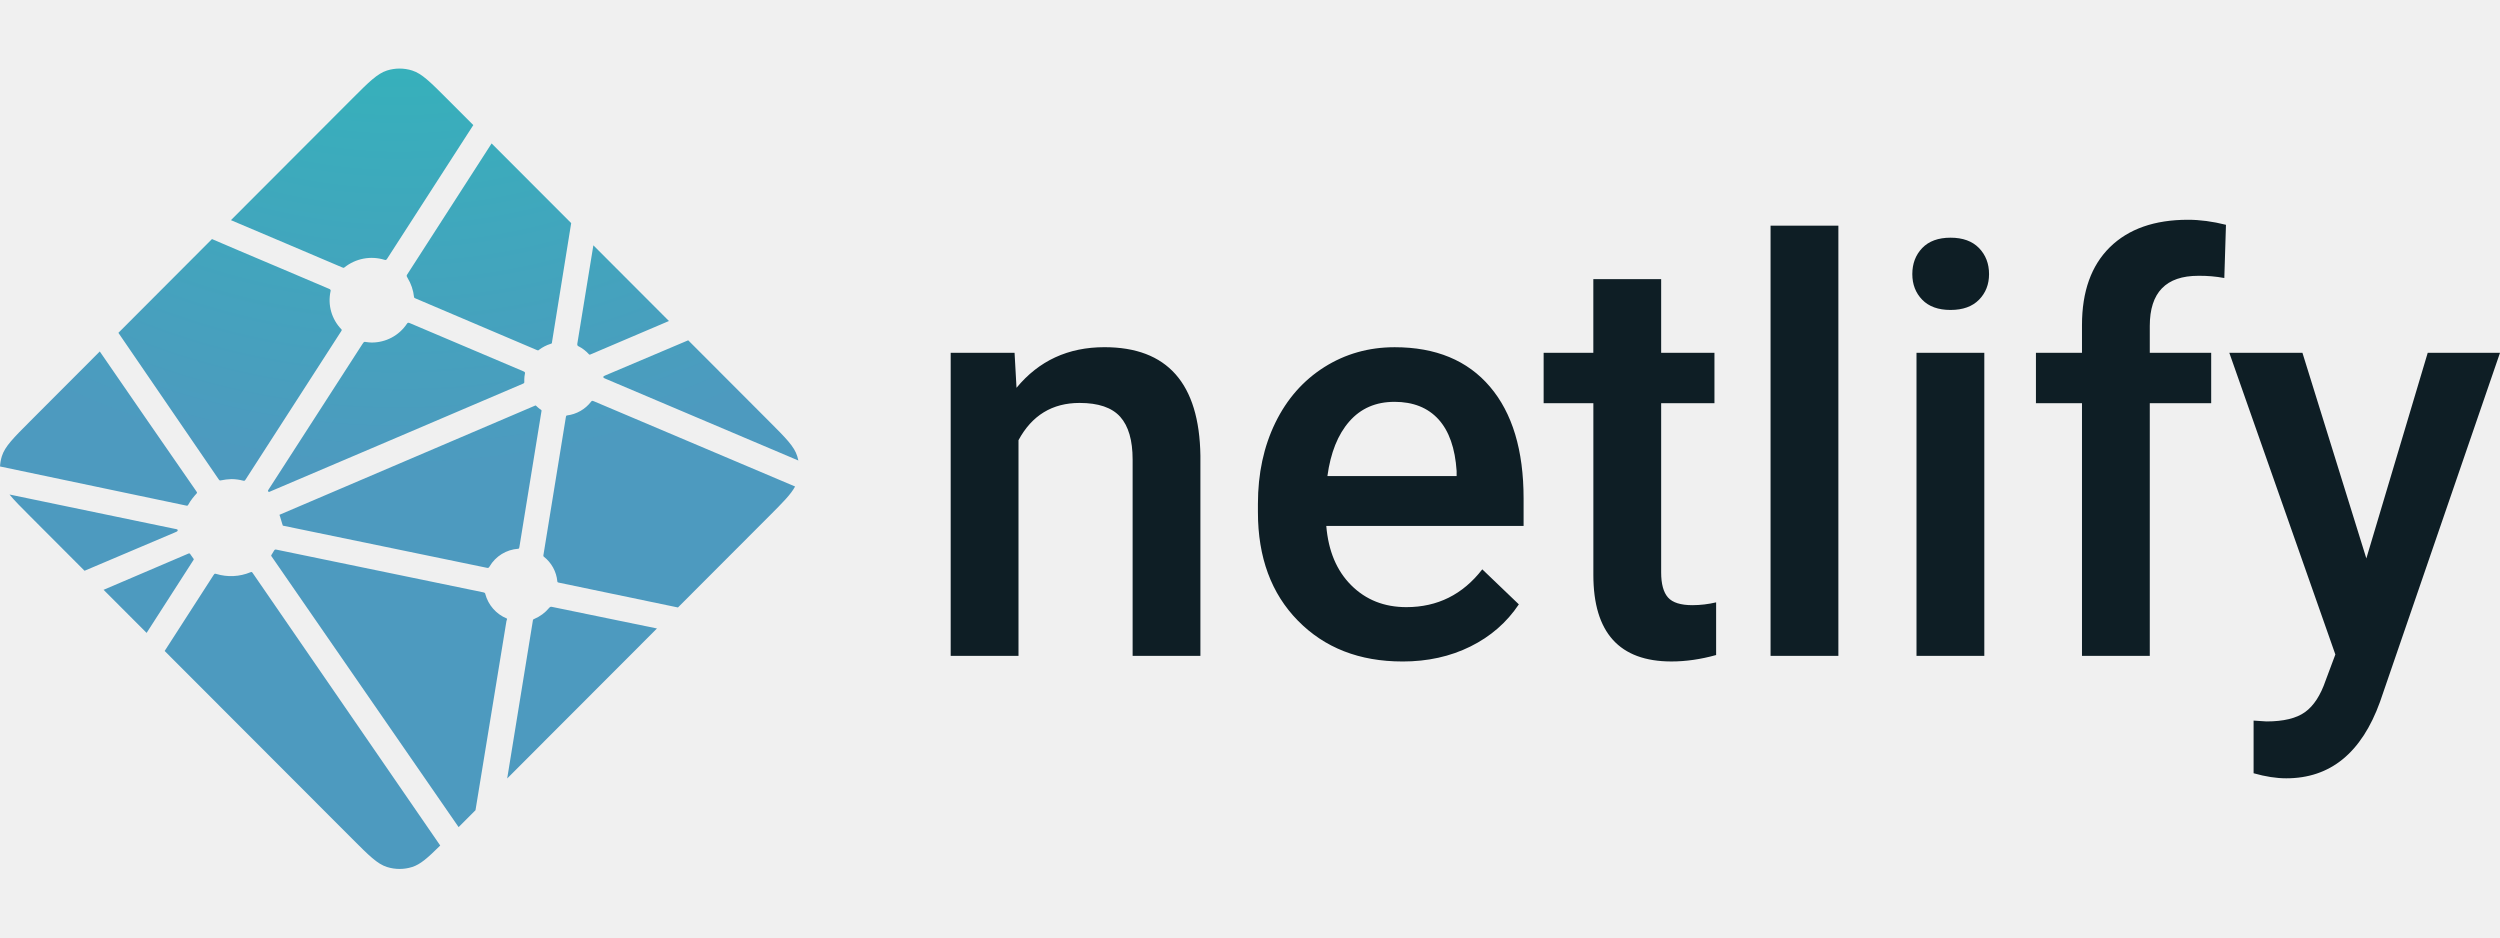
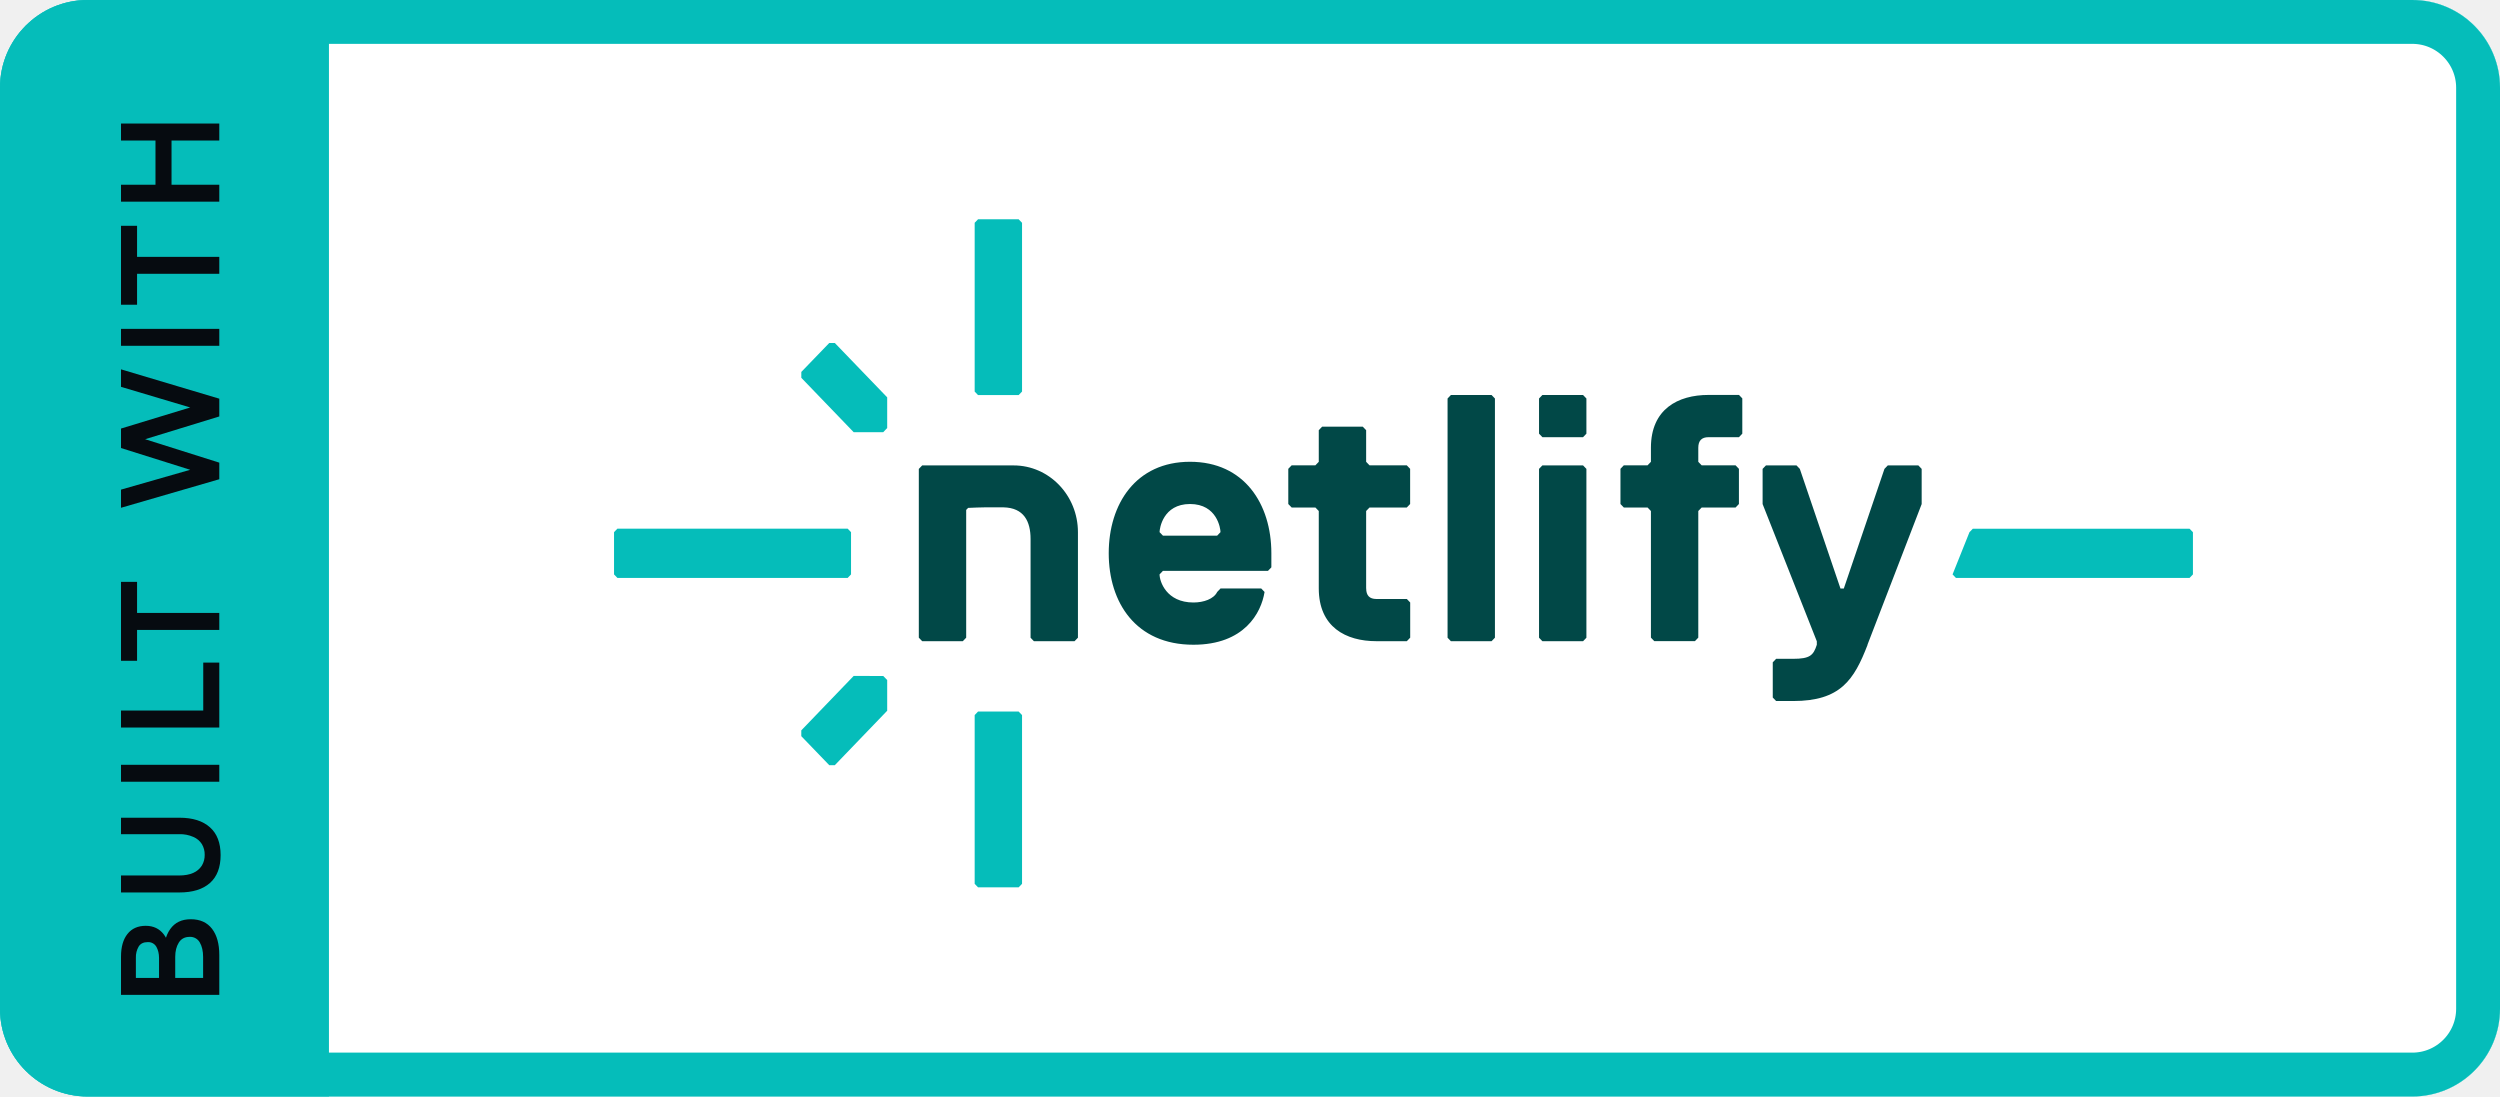
- <svg xmlns="http://www.w3.org/2000/svg" viewBox="0 0 160 60">
+ <svg xmlns="http://www.w3.org/2000/svg" width="114" height="50" viewBox="0 0 114 50" fill="none">
+   <g clip-path="url(#a)">
+     <rect width="114" height="50" rx="4" fill="#05BDBA" />
+     <path fill="#fff" d="M0 0h114v51H0z" />
+     <g clip-path="url(#b)">
+       <path d="M44.445 40.302v-7.695l.153-.16h1.853l.154.16v7.695l-.154.16h-1.853l-.153-.16ZM44.445 17.855v-7.696l.153-.159h1.853l.154.16v7.695l-.154.16h-1.853l-.153-.16ZM38.068 34.892h-.254l-1.275-1.323v-.264l2.388-2.482 1.349.002.18.185v1.4l-2.388 2.482ZM36.54 17.227v-.267l1.274-1.32h.254l2.388 2.479v1.398l-.18.19h-1.349l-2.388-2.48ZM28.154 24.107h10.5l.153.16v1.926l-.153.16h-10.5l-.154-.16v-1.927l.154-.16ZM99.844 24.11l.154.159v1.924l-.154.16H89.19l-.153-.16.77-1.924.154-.16h9.883Z" fill="#05BDBA" />
+       <path d="M49 29.24h-1.853l-.153-.16v-4.502c0-.802-.303-1.423-1.234-1.443a24.2 24.2 0 0 0-1.613.025l-.089.092v5.826l-.153.16h-1.853l-.154-.16v-7.695l.154-.16h4.169c1.62 0 2.933 1.364 2.933 3.046v4.81l-.154.159v.002ZM57.974 25.871l-.154.16h-4.79l-.154.16c0 .32.31 1.283 1.546 1.283.463 0 .926-.16 1.082-.481l.154-.16h1.852l.154.16c-.154.962-.926 2.407-3.245 2.407-2.625 0-3.861-1.924-3.861-4.172 0-2.248 1.236-4.171 3.708-4.171 2.472 0 3.708 1.924 3.708 4.171v.643Zm-2.319-1.605c0-.16-.153-1.283-1.39-1.283-1.235 0-1.389 1.124-1.389 1.283l.154.16h2.472l.153-.16ZM62.298 26.833c0 .322.154.481.464.481h1.39l.153.16v1.604l-.154.16h-1.39c-1.389 0-2.625-.643-2.625-2.407v-3.529l-.154-.16H58.9l-.154-.159v-1.605l.154-.16h1.082l.154-.159v-1.443l.154-.16h1.852l.154.16v1.443l.154.16h1.699l.153.16v1.604l-.153.16h-1.7l-.153.159v3.529l.002.002ZM68.015 29.24h-1.853l-.153-.16V18.172l.153-.16h1.853l.154.16v10.907l-.154.16v.002ZM72.186 19.935h-1.852l-.154-.16v-1.604l.154-.16h1.852l.154.16v1.605l-.154.16Zm0 9.305h-1.852l-.154-.16v-7.7l.154-.159h1.852l.154.16v7.7l-.154.16ZM79.449 18.171v1.605l-.154.16h-1.39c-.309 0-.463.159-.463.48v.643l.154.16h1.546l.153.16v1.604l-.153.16h-1.546l-.154.159v5.774l-.153.16h-1.853l-.154-.16v-5.774l-.153-.16h-1.083l-.153-.159v-1.605l.153-.16h1.083l.153-.159v-.643c0-1.764 1.236-2.407 2.626-2.407h1.39l.153.16-.002.002ZM85.163 29.4c-.619 1.605-1.236 2.567-3.398 2.567h-.773l-.154-.16v-1.605l.154-.16h.773c.773 0 .926-.159 1.082-.64v-.16l-2.472-6.257v-1.604l.154-.16h1.39l.153.16 1.853 5.455h.153l1.853-5.455.154-.16h1.39l.153.16v1.604l-2.472 6.417.007-.002Z" fill="#014847" />
+     </g>
+     <path fill="#05BDBA" d="M0 0h15v50H0z" />
+     <path d="M5.518 45.367v-.774H10v.774H5.518Zm0-1.746c0-.44.098-.784.294-1.032.196-.248.474-.372.834-.372.348 0 .622.13.822.39.2.26.3.628.3 1.104l-.336.018c.004-.608.114-1.062.33-1.362.212-.3.524-.45.936-.45.424 0 .748.146.972.438.22.288.33.686.33 1.194v1.242h-.738v-1.152c0-.268-.05-.488-.15-.66a.498.498 0 0 0-.462-.258c-.224 0-.39.088-.498.264-.108.172-.162.39-.162.654v1.146h-.738V43.68c0-.192-.04-.36-.12-.504a.426.426 0 0 0-.396-.216c-.192 0-.33.068-.414.204a.955.955 0 0 0-.126.51v1.116h-.678v-1.17Zm0-2.925v-.774H8.17c.256 0 .472-.04.648-.12a.88.88 0 0 0 .39-.336.926.926 0 0 0 .126-.486.926.926 0 0 0-.126-.486.845.845 0 0 0-.39-.33 1.497 1.497 0 0 0-.648-.126H5.518v-.75h2.664c.604 0 1.068.146 1.392.438.324.288.486.71.486 1.266 0 .56-.162.984-.486 1.272-.324.288-.788.432-1.392.432H5.518Zm0-5.048v-.774H10v.774H5.518Zm0-2.475V32.4H10v.774H5.518Zm3.75-.546v-2.412H10v2.412h-.732Zm-3.69-3.903v-.773H10v.773H5.578Zm-.06 1.41v-3.6h.732v3.6h-.732Zm0-6.98v-.827l3.684-1.056v.318L5.518 20.43v-.888l3.684-1.122v.318L5.518 17.64v-.798L10 18.18v.81l-4.086 1.254v-.438L10 21.097v.756l-4.482 1.302Zm0-7.385v-.774H10v.774H5.518Zm.06-3.283v-.774H10v.774H5.578Zm-.06 1.41v-3.6h.732v3.6h-.732Zm0-4.7v-.773H10v.774H5.518Zm1.572-.545V6.179h.732V8.65H7.09ZM5.518 6.407v-.774H10v.774H5.518Z" fill="#060B10" />
+   </g>
+   <rect x="1" y="1" width="112" height="48" rx="3" stroke="#05BDBA" stroke-width="2" />
  <defs>
-     <radialGradient id="a" cx="52.528" cy="-49.92" r="104.617" fx="52.528" fy="-49.92" gradientTransform="matrix(.32799 0 0 .32882 6.71 12.102)" gradientUnits="userSpaceOnUse">
-       <stop offset="0%" stop-color="#20C6B7" />
-       <stop offset="100%" stop-color="#4D9ABF" />
-     </radialGradient>
+     <clipPath id="a">
+       <rect width="114" height="50" rx="4" fill="#fff" />
+     </clipPath>
+     <clipPath id="b">
+       <path fill="#fff" d="M28 10h72v30.462H28z" />
+     </clipPath>
  </defs>
-   <path fill="#0e1e25" d="m64.932 22.579.125 2.241c1.429-1.734 3.305-2.6 5.627-2.6 4.023 0 6.071 2.313 6.142 6.939v12.817h-4.338V29.41c0-1.231-.265-2.142-.794-2.735-.53-.591-1.396-.887-2.6-.887-1.75 0-3.054.796-3.91 2.384v13.804h-4.34V22.58h4.09zm24.826 19.756c-2.75 0-4.98-.869-6.688-2.608-1.709-1.738-2.563-4.055-2.563-6.947v-.537c0-1.936.372-3.667 1.116-5.19.743-1.524 1.79-2.71 3.135-3.56 1.345-.847 2.845-1.271 4.5-1.271 2.631 0 4.665.842 6.099 2.527 1.436 1.686 2.153 4.069 2.153 7.153v1.757H84.882c.132 1.601.664 2.868 1.599 3.8.935.932 2.11 1.398 3.527 1.398 1.988 0 3.608-.805 4.858-2.42l2.34 2.242c-.775 1.158-1.807 2.058-3.099 2.697-1.292.64-2.741.96-4.348.96zm-.517-16.617c-1.192 0-2.152.418-2.884 1.254-.734.836-1.2 2.002-1.403 3.496h8.27v-.323c-.096-1.459-.483-2.56-1.161-3.308-.68-.746-1.62-1.12-2.822-1.12zm17.073-7.853v4.715h3.411v3.226h-3.411v10.828c0 .74.146 1.275.438 1.604.291.329.812.493 1.563.493a6.66 6.66 0 0 0 1.517-.18v3.371c-.988.275-1.94.412-2.857.412-3.333 0-5-1.846-5-5.539v-10.99h-3.182V22.58h3.18v-4.715h4.339zm11.342 24.112h-4.34V14.441h4.34zm9.34 0h-4.34V22.58h4.34zm-4.608-24.435c0-.668.21-1.224.633-1.667.424-.441 1.028-.663 1.813-.663.786 0 1.393.222 1.823.663.428.443.642.999.642 1.668 0 .656-.214 1.203-.642 1.64-.43.436-1.037.654-1.823.654-.785 0-1.389-.218-1.813-.655-.422-.435-.633-.983-.633-1.64zm10.859 24.435V25.805H130.3V22.58h2.947v-1.775c0-2.152.595-3.812 1.785-4.984 1.192-1.17 2.858-1.756 5-1.756.763 0 1.573.107 2.43.322l-.106 3.406a8.517 8.517 0 0 0-1.661-.142c-2.073 0-3.109 1.068-3.109 3.208v1.72h3.93v3.227h-3.93v16.171h-4.339zm18.199-6.238 3.928-13.16H160l-7.679 22.338c-1.179 3.263-3.179 4.895-6.001 4.895-.631 0-1.328-.108-2.09-.324v-3.37l.822.054c1.095 0 1.92-.2 2.474-.6.553-.4.99-1.073 1.313-2.017l.624-1.668-6.787-19.307h4.68z" />
-   <path fill="url(#a)" d="m31.63 24.751-.013-.005c-.007-.003-.014-.006-.02-.012a.099.099 0 0 1-.025-.083l.69-4.23 3.24 3.245-3.37 1.436a.07.07 0 0 1-.029.005h-.013a.102.102 0 0 1-.018-.015 1.534 1.534 0 0 0-.442-.341zm4.698-.258 3.464 3.469c.72.721 1.08 1.08 1.21 1.498.02.062.036.123.049.187l-8.278-3.51a.22.22 0 0 0-.013-.006c-.033-.013-.071-.029-.071-.063s.039-.05.072-.063l.01-.005zm4.582 6.267c-.179.337-.527.686-1.117 1.277l-3.905 3.91-5.051-1.053-.027-.006c-.045-.007-.092-.015-.092-.055a1.527 1.527 0 0 0-.585-1.068c-.02-.02-.015-.052-.01-.082 0-.004 0-.009.003-.013l.95-5.84.003-.02c.005-.044.014-.096.054-.096a1.545 1.545 0 0 0 1.036-.595c.008-.009.014-.019.024-.024.029-.014.063 0 .092.012l8.624 3.653zm-5.92 6.086-6.422 6.431 1.1-6.765.001-.01c0-.008.003-.017.005-.025.01-.022.032-.03.055-.04l.01-.004c.241-.103.454-.261.622-.463.021-.025.047-.049.08-.053a.08.08 0 0 1 .026 0l4.522.93zm-7.781 7.792-.724.725-8.002-11.582a.85.85 0 0 0-.01-.012c-.012-.017-.025-.034-.022-.054 0-.014.01-.027.02-.037l.008-.012c.024-.036.045-.072.067-.11l.018-.032.003-.002c.012-.022.024-.042.045-.054.02-.009.045-.005.066 0l8.865 1.83a.146.146 0 0 1 .068.03c.012.011.014.024.017.038.125.475.465.864.919 1.052.025.012.014.04.003.07a.209.209 0 0 0-.014.04c-.112.68-1.07 6.53-1.327 8.11zm-1.512 1.514c-.534.528-.848.809-1.204.921-.35.111-.727.111-1.078 0-.416-.132-.776-.492-1.495-1.213l-8.037-8.048 2.1-3.26c.01-.016.02-.03.035-.042.022-.016.055-.01.081 0 .482.145 1 .12 1.464-.074.024-.01.048-.016.067.001.01.009.018.019.025.029l8.042 11.686zm-12.588-9.116-1.844-1.846 3.64-1.555a.075.075 0 0 1 .03-.007c.03 0 .048.03.064.058.037.057.076.112.117.165l.011.014c.011.016.004.03-.007.045l-2.01 3.126zm-2.66-2.663-2.332-2.336c-.397-.397-.685-.685-.885-.933l7.092 1.473a.488.488 0 0 0 .027.004c.043.007.092.015.092.057 0 .044-.053.065-.098.082l-.02.009zm-3.624-4.47c.008-.15.035-.3.08-.443.132-.417.492-.777 1.212-1.498l2.985-2.99c1.374 1.998 2.752 3.993 4.133 5.985.024.032.051.068.024.095-.13.144-.261.302-.353.472a.143.143 0 0 1-.045.056c-.012.007-.024.004-.038.002h-.001l-7.997-1.68Zm5.075-5.73 4.012-4.02c.378.166 1.751.747 2.978 1.266.93.394 1.777.752 2.043.868.027.011.051.022.063.049.007.016.003.036 0 .053-.13.59.046 1.204.467 1.636.027.027 0 .066-.023.099l-.013.018-4.075 6.321a.124.124 0 0 1-.038.045c-.021.013-.052.007-.077 0a2.03 2.03 0 0 0-.485-.065 2.67 2.67 0 0 0-.467.056c-.018.003-.034.006-.049-.004a.188.188 0 0 1-.04-.046L11.9 24.173zm4.824-4.83 5.196-5.204c.719-.72 1.08-1.08 1.495-1.212.351-.111.728-.111 1.078 0 .417.131.777.492 1.496 1.212l1.126 1.128-3.695 5.73a.138.138 0 0 1-.037.044c-.022.015-.053.009-.08 0a1.872 1.872 0 0 0-1.716.33c-.024.026-.06.012-.09-.002-.483-.21-4.236-1.799-4.773-2.027zm11.176-3.29 3.411 3.416-.822 5.1v.013a.12.12 0 0 1-.007.034c-.009.018-.027.021-.045.027a1.634 1.634 0 0 0-.507.26c-.01.01-.02.02-.036.022a.1.1 0 0 1-.038-.007l-5.2-2.212-.01-.004c-.032-.014-.072-.03-.072-.064-.03-.29-.125-.57-.277-.819-.025-.04-.052-.084-.03-.126zm-3.514 7.701 4.874 2.067c.027.013.056.024.068.052a.094.094 0 0 1 0 .051 1.214 1.214 0 0 0-.027.236v.136c0 .034-.035.049-.067.062l-.01.004c-.772.33-10.84 4.629-10.855 4.629-.015 0-.031 0-.046-.015-.027-.027 0-.065.024-.099a.646.646 0 0 0 .012-.018l4.005-6.21.008-.01c.023-.038.05-.08.093-.08l.04.006c.091.012.171.024.253.024.607 0 1.17-.296 1.51-.803a.143.143 0 0 1 .03-.036c.024-.017.06-.008.088.004zm-5.582 8.22 10.974-4.687s.016 0 .031.015c.06.06.111.1.16.138l.024.015c.023.013.045.027.047.05 0 .01 0 .015-.002.023l-.94 5.783-.004.023c-.006.045-.012.096-.054.096a1.545 1.545 0 0 0-1.227.758l-.004.007c-.013.02-.025.04-.045.05-.019.01-.043.006-.063.002l-8.75-1.808c-.01-.002-.137-.464-.147-.465z" transform="translate(-10.188 -14.786) scale(1.49288)" />
</svg>
